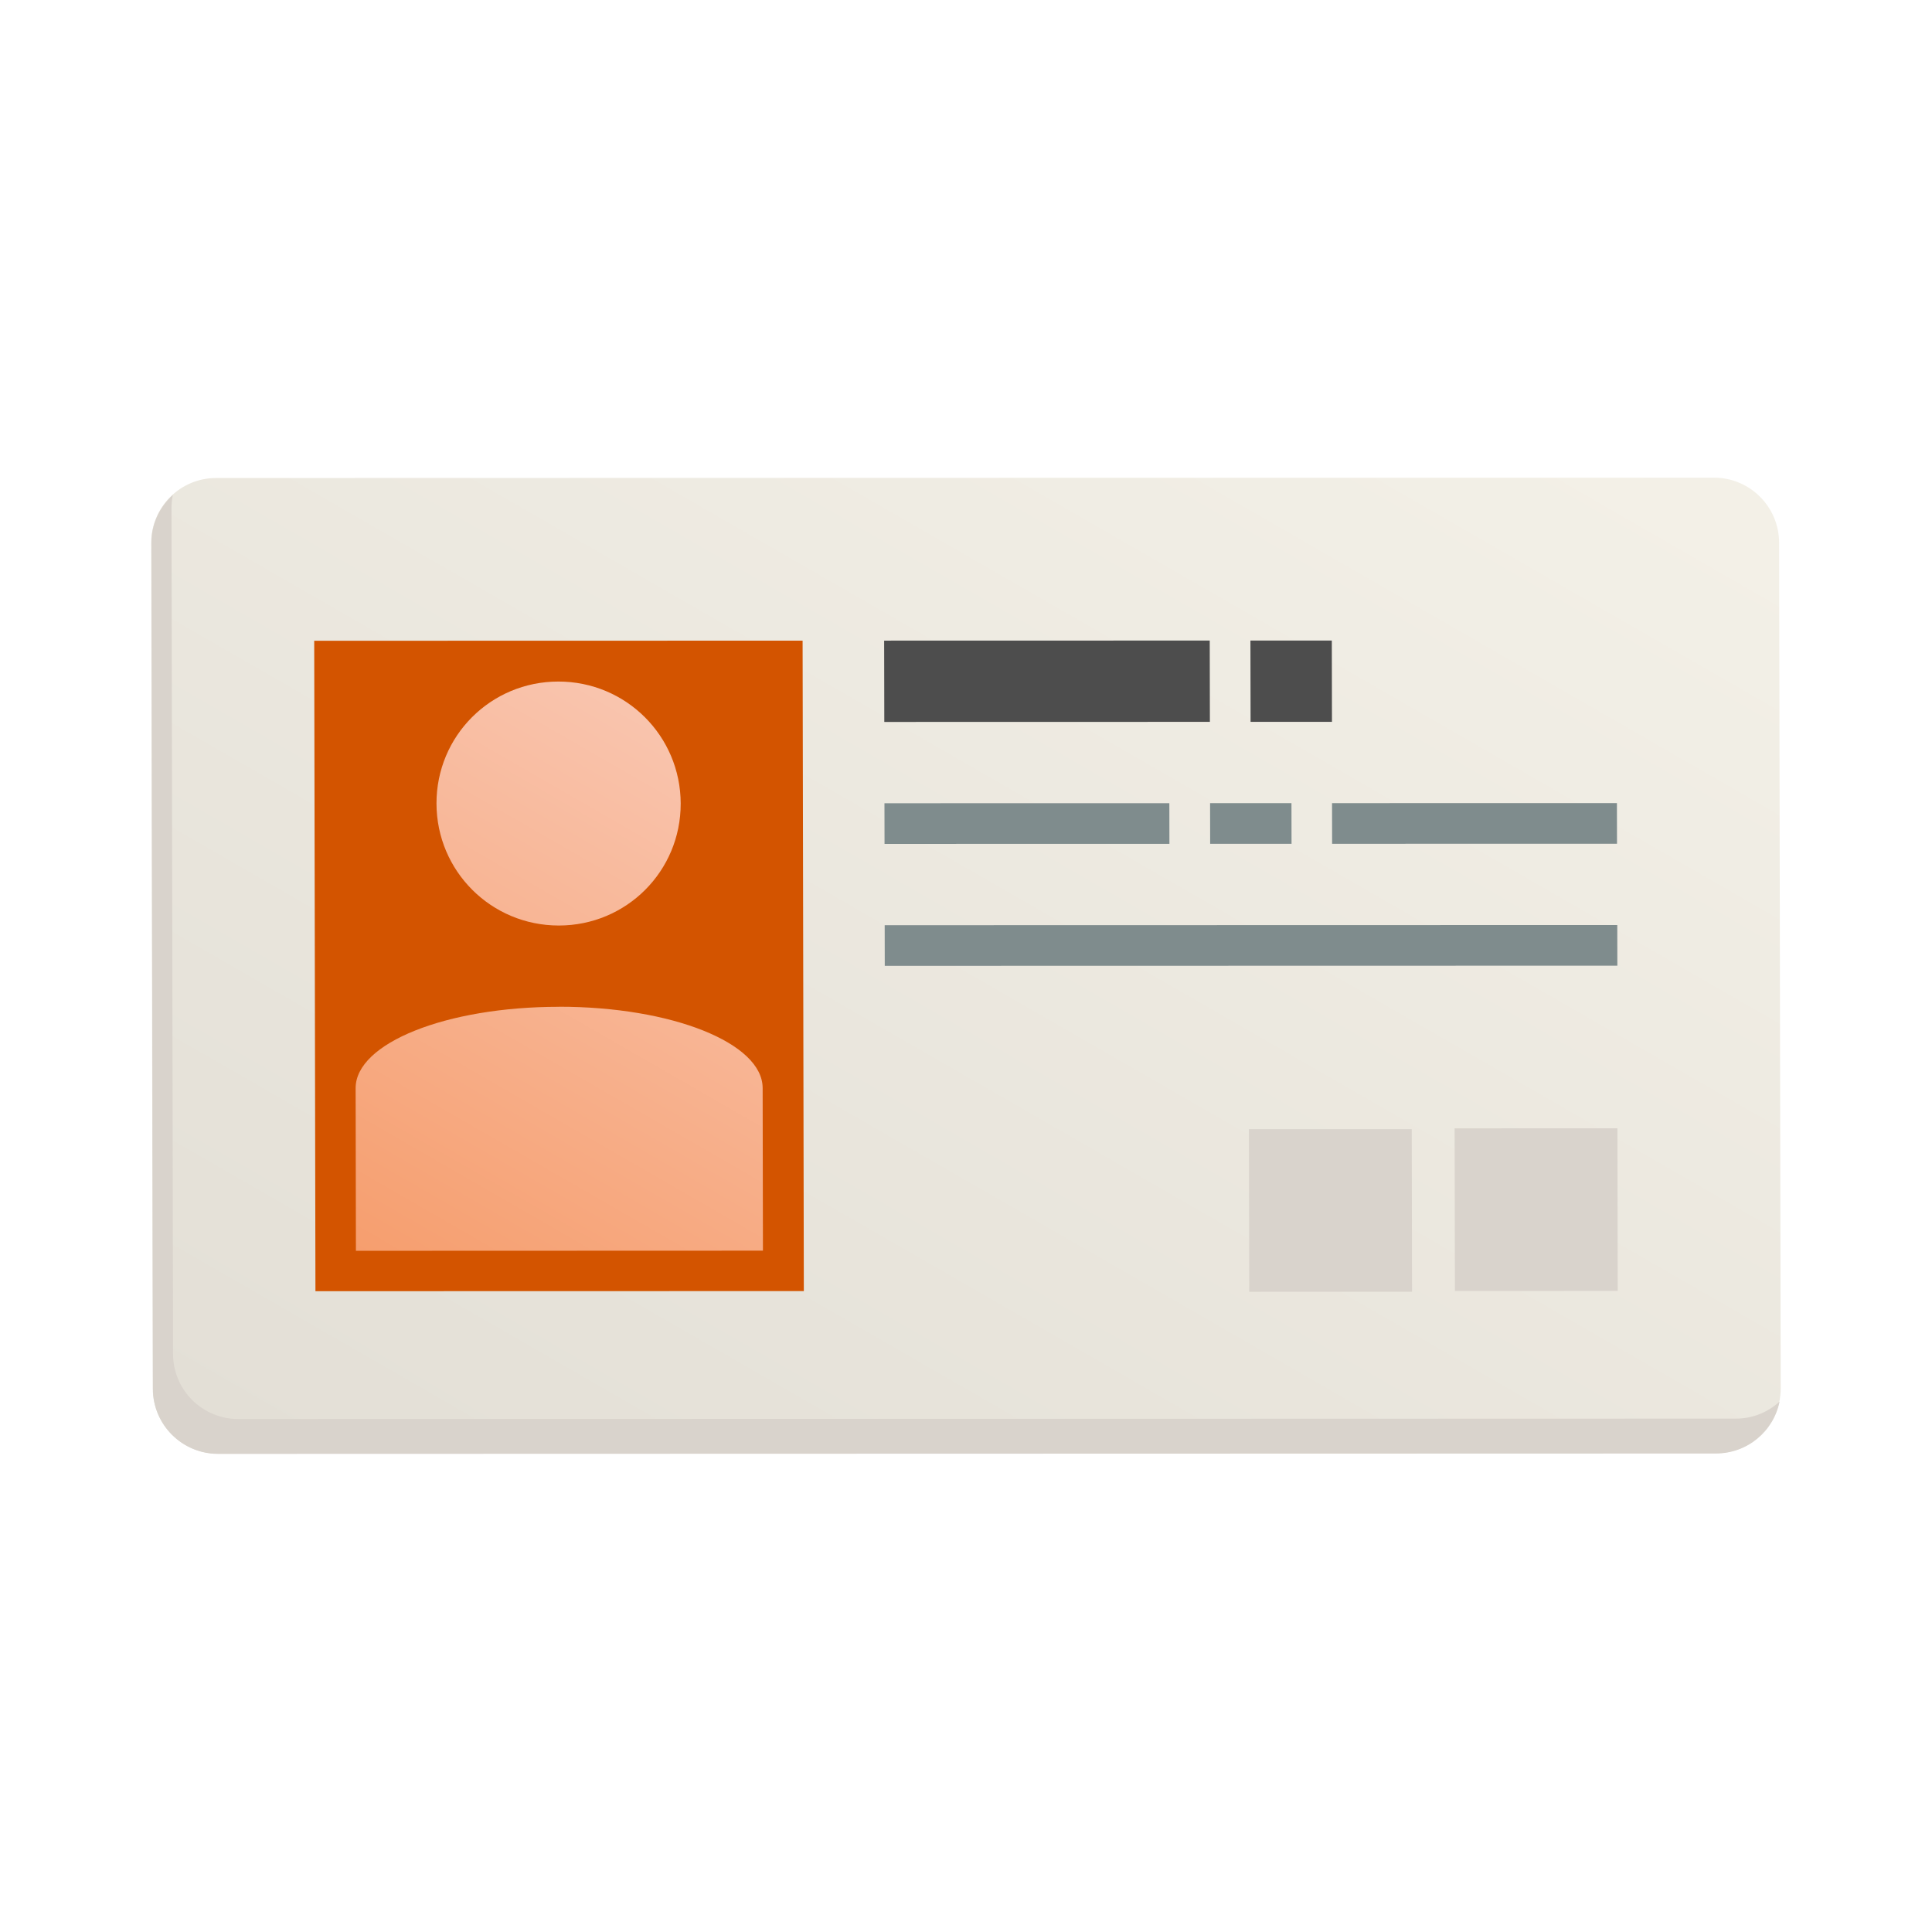
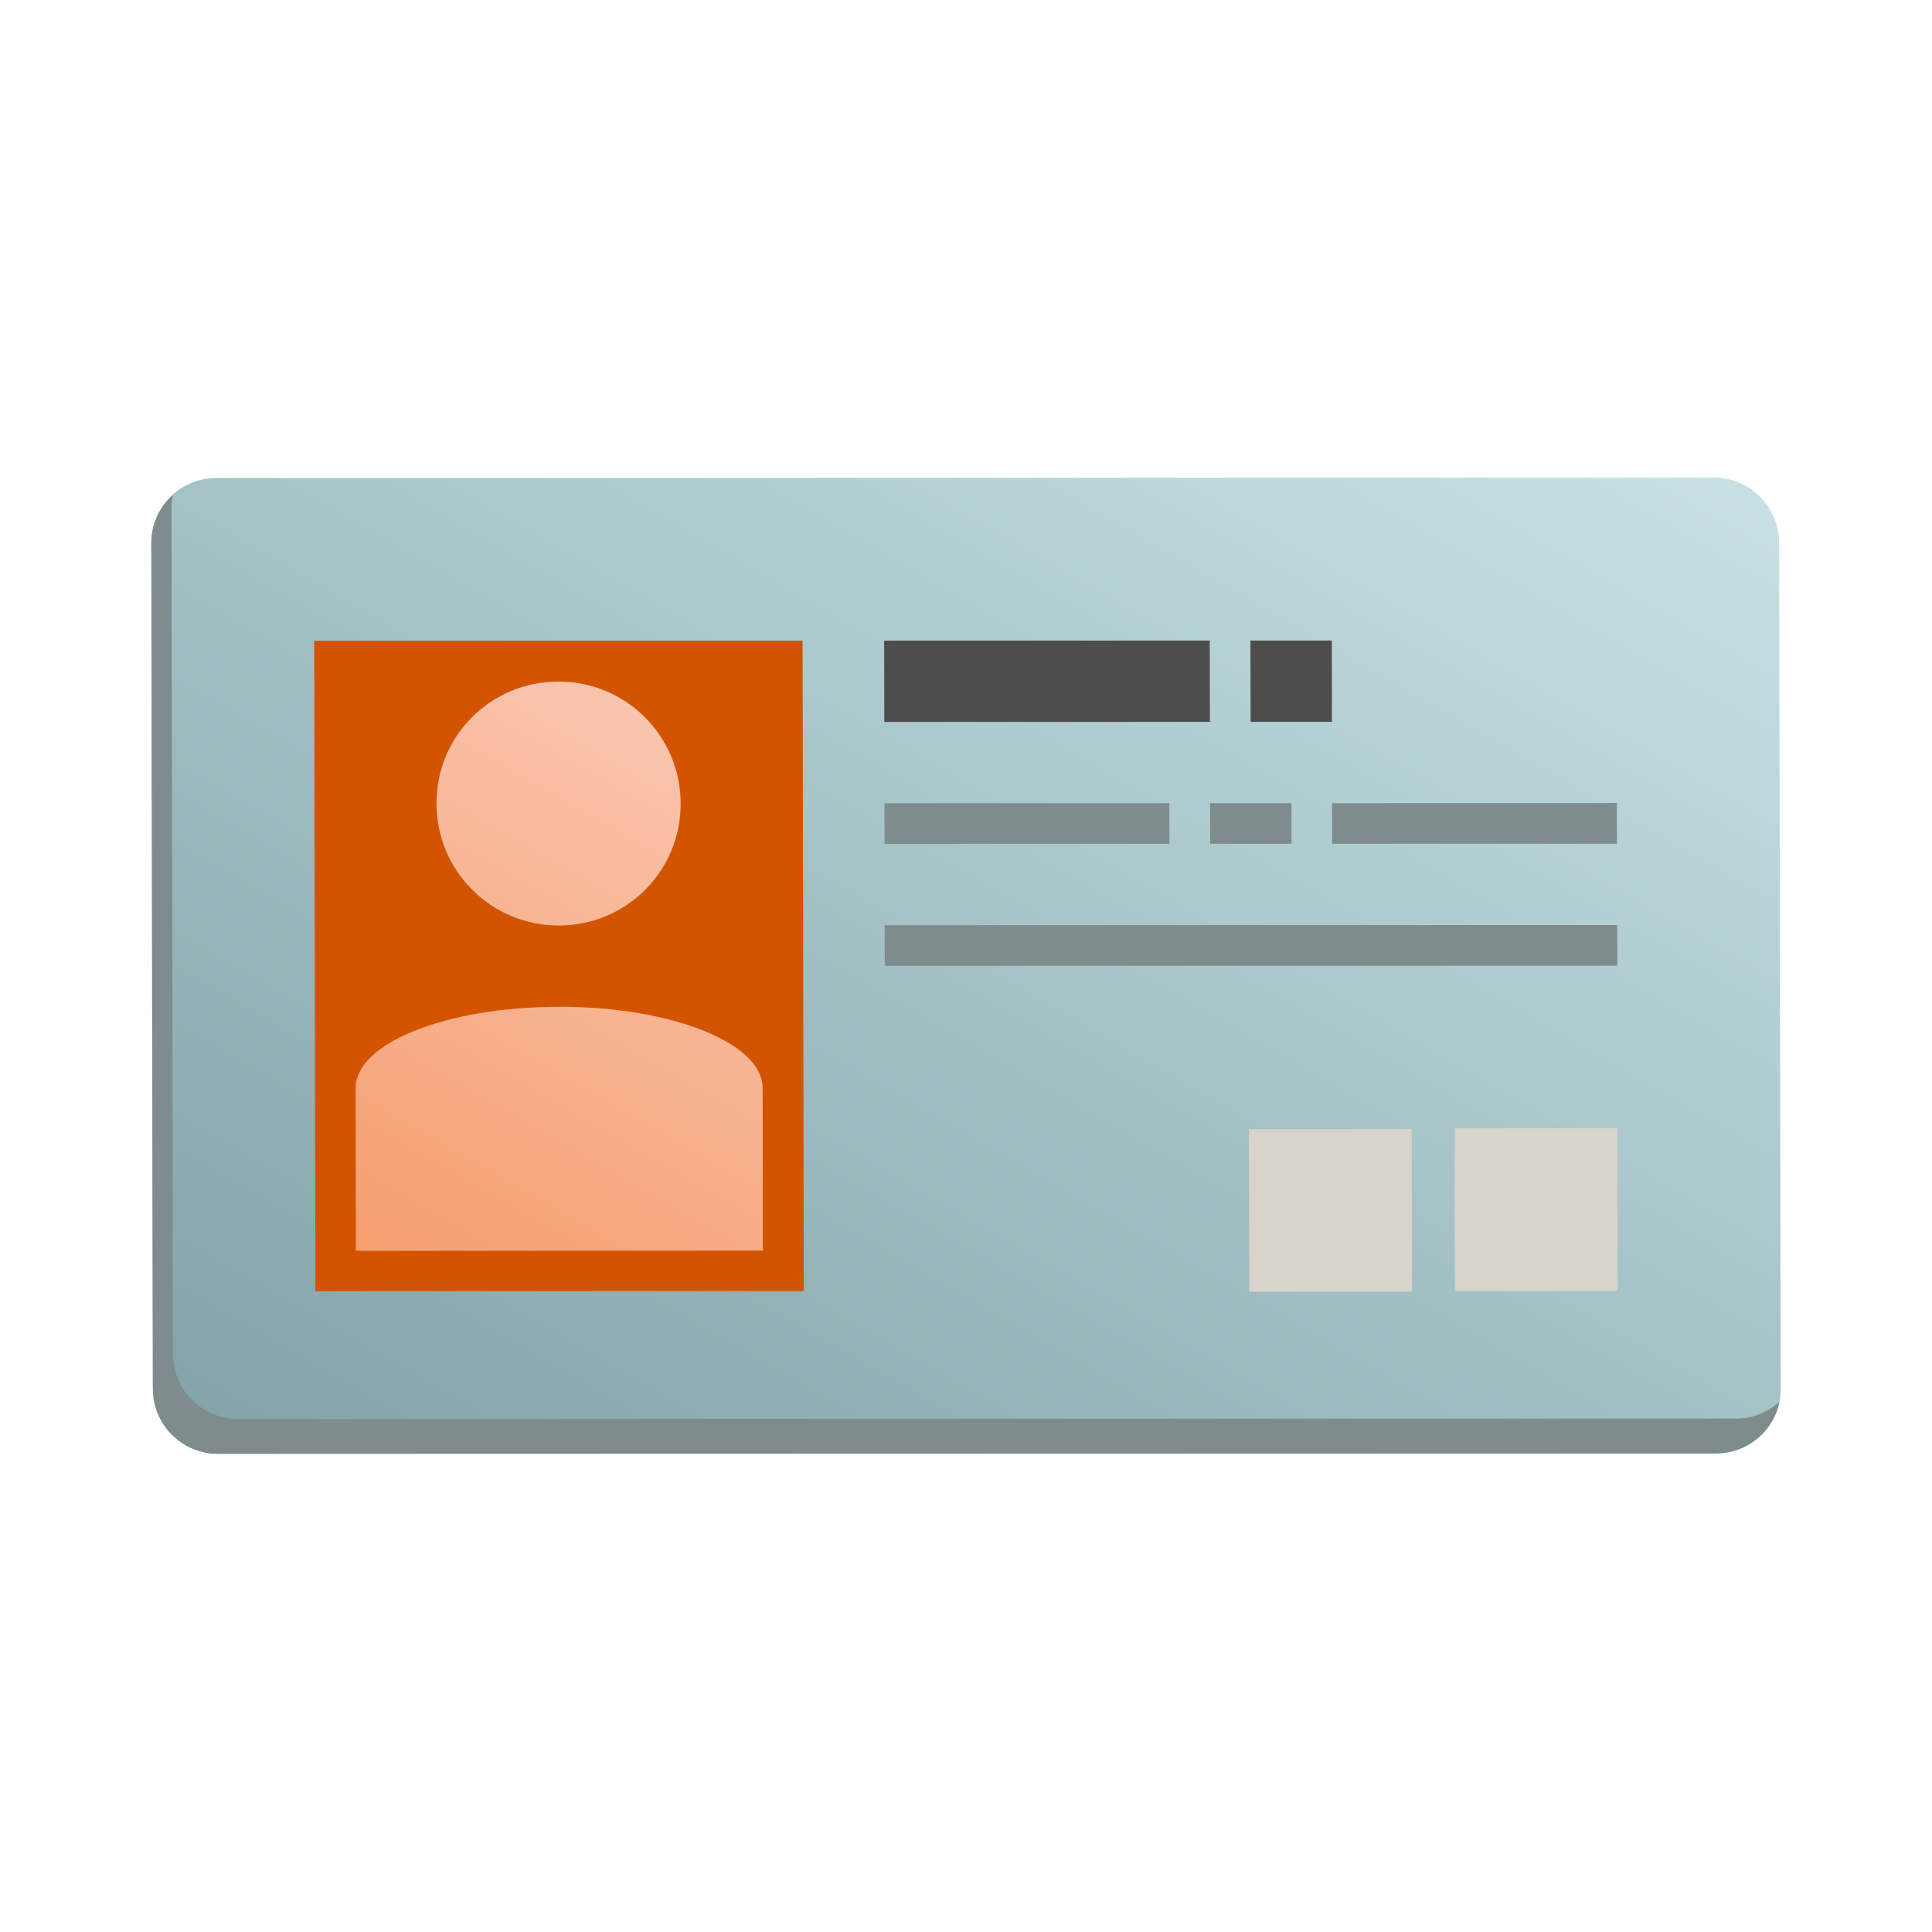
<svg xmlns="http://www.w3.org/2000/svg" xmlns:xlink="http://www.w3.org/1999/xlink" width="48" height="48" viewBox="0 0 48 48" version="1.1" id="svg76">
  <defs id="defs28">
    <linearGradient id="a" y1="33.02" x1="32.988" y2="41.591" x2="39.562" gradientUnits="userSpaceOnUse" gradientTransform="matrix(1.01162 0 0 1.0097 384.29 499.57)">
      <stop id="stop2" />
      <stop offset="1" stop-opacity="0" id="stop4" />
    </linearGradient>
    <linearGradient id="b" y1="271.69" x1="617.03" y2="238.67" x2="597.96" gradientUnits="userSpaceOnUse" gradientTransform="matrix(1.011114,0,0,1.010196,-6.636029,-2.023991)">
      <stop stop-color="#2f74c8" id="stop7" />
      <stop offset="1" stop-color="#4699d7" id="stop9" />
    </linearGradient>
-     <linearGradient id="c" y1="535.75" x1="391.28" y2="501.11" x2="411.28" gradientUnits="userSpaceOnUse" gradientTransform="matrix(1.011114,0,0,1.010196,-321.7214,128.7194)">
-       <stop stop-color="#e3dfd6" id="stop12" />
-       <stop offset="1" stop-color="#f4f1e8" id="stop14" />
+     <linearGradient id="c" y1="535.75" x1="391.28" y2="501.11" x2="411.28" gradientUnits="userSpaceOnUse" gradientTransform="matrix(1.011114,0,0,1.010196,-5.532043,-5.217792)" xlink:href="#e">
+       <stop stop-color="#e3dfd6" id="stop12" style="stop-color:#82a4a9;stop-opacity:1" />
+       <stop offset="1" stop-color="#f4f1e8" id="stop14" style="stop-color:#cae2e6;stop-opacity:1" />
    </linearGradient>
-     <linearGradient id="d" y1="669.44" x1="77.987" y2="650.39" x2="88.999" gradientUnits="userSpaceOnUse">
+     <linearGradient id="d" y1="669.44" x1="77.987" y2="650.39" x2="88.999" gradientUnits="userSpaceOnUse" gradientTransform="translate(316.1905,-133.94)">
      <stop stop-color="#d35400" id="stop17" />
      <stop offset="1" stop-color="#d35400" id="stop19" />
    </linearGradient>
-     <linearGradient id="e" y1="548.93" x1="427.75" y2="529.54" gradientUnits="userSpaceOnUse" x2="438.95" gradientTransform="matrix(0.87609,-0.50484,0.50581,0.87442,-251.31,277.05)">
+     <linearGradient id="e" y1="548.93" x1="427.75" y2="529.54" gradientUnits="userSpaceOnUse" x2="438.95" gradientTransform="matrix(1.011137,-2.3204847e-4,0.00190607,1.010174,-40.10732,-19.35733)">
      <stop stop-color="#f5955f" id="stop22" />
      <stop offset="1" stop-color="#facebe" id="stop24" />
    </linearGradient>
-     <linearGradient xlink:href="#a" id="f" x1="398.57" x2="419.25" gradientUnits="userSpaceOnUse" gradientTransform="translate(-384.57,-499.8)" />
+     <linearGradient xlink:href="#a" id="f" x1="398.57" x2="419.25" gradientUnits="userSpaceOnUse" gradientTransform="rotate(29.93921,408.5709,523.7938)" />
  </defs>
  <g transform="translate(-384.57-499.8)" id="g74">
-     <g id="g4582" transform="rotate(29.93921,408.5709,523.7938)">
-       <rect width="40.445" x="71.17" y="645.707" rx="1.616" height="24.24" transform="matrix(0.8664362,-0.4992878,0.5007122,0.8656138,0,0)" id="rect38" style="color:#000000;fill:url(#c);stroke-width:3;stroke-linecap:round;stroke-linejoin:round" />
-       <path d="m 431.49,523.09 c -0.118,0.368 -0.363,0.697 -0.727,0.906 l -32.24,18.58 c -0.776,0.447 -1.763,0.183 -2.211,-0.592 l -10.521,-18.19 c -0.056,-0.097 -0.101,-0.199 -0.135,-0.301 -0.134,0.418 -0.104,0.889 0.135,1.301 l 10.521,18.19 c 0.448,0.775 1.435,1.039 2.211,0.592 l 32.24,-18.58 c 0.679,-0.391 0.966,-1.193 0.727,-1.906" id="path40" style="color:#000000;fill:#d9d3cc;stroke-width:3;stroke-linejoin:round" />
-       <path id="path44" transform="translate(384.57,499.8)" d="M 16.438,19 14,39 l 3.02,3.02 16.801,-9.682 z" style="opacity:0.1;fill:url(#f);fill-rule:evenodd" />
-       <rect id="rect46" transform="matrix(0.86644,-0.49928,0.50072,0.86561,0,0)" height="16.16" rx="0" y="649.75" x="75.21" width="12.134" style="color:#000000;fill:url(#d);stroke-width:3;stroke-linecap:round;stroke-linejoin:round" />
-       <path id="path48" d="m 396.27,522.73 c -1.456,0.839 -1.952,2.684 -1.111,4.138 0.841,1.453 2.69,1.948 4.146,1.109 1.456,-0.839 1.952,-2.684 1.111,-4.138 -0.841,-1.453 -2.69,-1.948 -4.146,-1.109 m 4.046,6.995 c -2.427,1.398 -3.929,3.304 -3.369,4.273 l 2.023,3.498 8.761,-5.05 -2.023,-3.498 c -0.56,-0.969 -2.965,-0.623 -5.392,0.775" style="fill:url(#e)" />
-       <g id="g72" transform="matrix(0.86644,-0.49928,0.50072,0.86561,0,0)" style="color:#000000;stroke-width:3;stroke-linecap:round;stroke-linejoin:round">
-         <g id="g54" style="fill:#4d4d4d">
-           <rect id="rect50" height="2.02" y="649.75" x="89.37" width="8.089" />
-           <rect id="rect52" height="2.02" y="649.75" x="98.47" width="2.022" />
-         </g>
-         <g id="g64" style="fill:#7f8c8d">
-           <rect id="rect56" height="1.01" y="653.79" x="89.37" width="7.078" />
-           <rect id="rect58" height="1.01" y="653.79" x="97.46" width="2.022" />
-           <rect id="rect60" height="1.01" y="653.79" x="100.49" width="7.078" />
-           <rect id="rect62" height="1.01" y="656.82" x="89.37" width="18.201" />
-         </g>
-         <g id="g70" style="fill:#d9d3cc">
-           <rect id="rect66" height="4.04" y="661.87" x="103.52" width="4.045" />
-           <rect id="rect68" height="4.04" y="661.89" x="98.41" width="4.045" />
+     <rect style="color:#000000;fill:url(#c);stroke-width:3;stroke-linecap:round;stroke-linejoin:round;fill-opacity:1.0" id="rect38" transform="matrix(1,-2.3879537e-4,0.00188355,0.9999982,0,0)" height="24.24" rx="1.616" y="511.77" x="387.36" width="40.445" />
+     <path style="color:#000000;fill:#7f8c8d;stroke-width:3;stroke-linejoin:round" id="path40" d="m 428.783,534.622 c -0.286,0.26 -0.662,0.423 -1.082,0.422 l -37.211,0.01 c -0.896,6e-5 -1.619,-0.721 -1.621,-1.616 l -0.039,-21.013 c -1.1e-4,-0.112 0.012,-0.223 0.033,-0.328 -0.325,0.295 -0.534,0.718 -0.532,1.195 l 0.039,21.013 c 0.001,0.895 0.725,1.617 1.621,1.616 l 37.211,-0.01 c 0.784,5e-5 1.432,-0.552 1.581,-1.289" />
+     <path style="opacity:0.1;fill:url(#f);fill-rule:evenodd" d="m 404.51,515.692 -12.094,16.114 1.11,4.124 19.391,-0.005 z" id="path44" />
+     <rect style="color:#000000;fill:url(#d);stroke-width:3;stroke-linecap:round;stroke-linejoin:round" width="12.134" x="391.4" y="515.81" rx="0" height="16.16" transform="matrix(1,-2.301312e-4,0.00189221,0.9999982,0,0)" id="rect46" />
+     <path style="fill:url(#e)" d="m 398.442,516.733 c -1.68,3.8e-4 -3.031,1.352 -3.028,3.031 0.004,1.679 1.359,3.031 3.039,3.03 1.68,-3.8e-4 3.031,-1.352 3.028,-3.031 -0.004,-1.679 -1.359,-3.031 -3.039,-3.03 m 0.015,8.081 c -2.801,1.7e-4 -5.054,0.902 -5.052,2.021 l 0.007,4.041 10.112,-0.004 -0.007,-4.041 c -0.002,-1.119 -2.258,-2.02 -5.059,-2.019" id="path48" />
+     <g style="color:#000000;stroke-width:3;stroke-linecap:round;stroke-linejoin:round" transform="matrix(0.9999994,-2.3013106e-4,0.00189221,0.9999988,315.9371,-134.0125)" id="g72">
+       <g style="fill:#d9d3cc" id="g70">
+         <g id="g4564">
+           <g id="g54" style="color:#000000;stroke-width:3;stroke-linecap:round;stroke-linejoin:round;fill:#4d4d4d">
+             <rect id="rect50" height="2.02" y="649.75" x="89.37" width="8.089" />
+             <rect id="rect52" height="2.02" y="649.75" x="98.47" width="2.022" />
+           </g>
+           <g id="g64" style="color:#000000;stroke-width:3;stroke-linecap:round;stroke-linejoin:round;fill:#7f8c8d">
+             <rect id="rect56" height="1.01" y="653.79" x="89.37" width="7.078" />
+             <rect id="rect58" height="1.01" y="653.79" x="97.46" width="2.022" />
+             <rect id="rect60" height="1.01" y="653.79" x="100.49" width="7.078" />
+             <rect id="rect62" height="1.01" y="656.82" x="89.37" width="18.201" />
+           </g>
+           <g id="g4543">
+             <rect width="4.045" x="103.52" y="661.87" height="4.04" id="rect66" />
+             <rect width="4.045" x="98.41" y="661.89" height="4.04" id="rect68" />
+           </g>
        </g>
      </g>
    </g>
  </g>
</svg>
